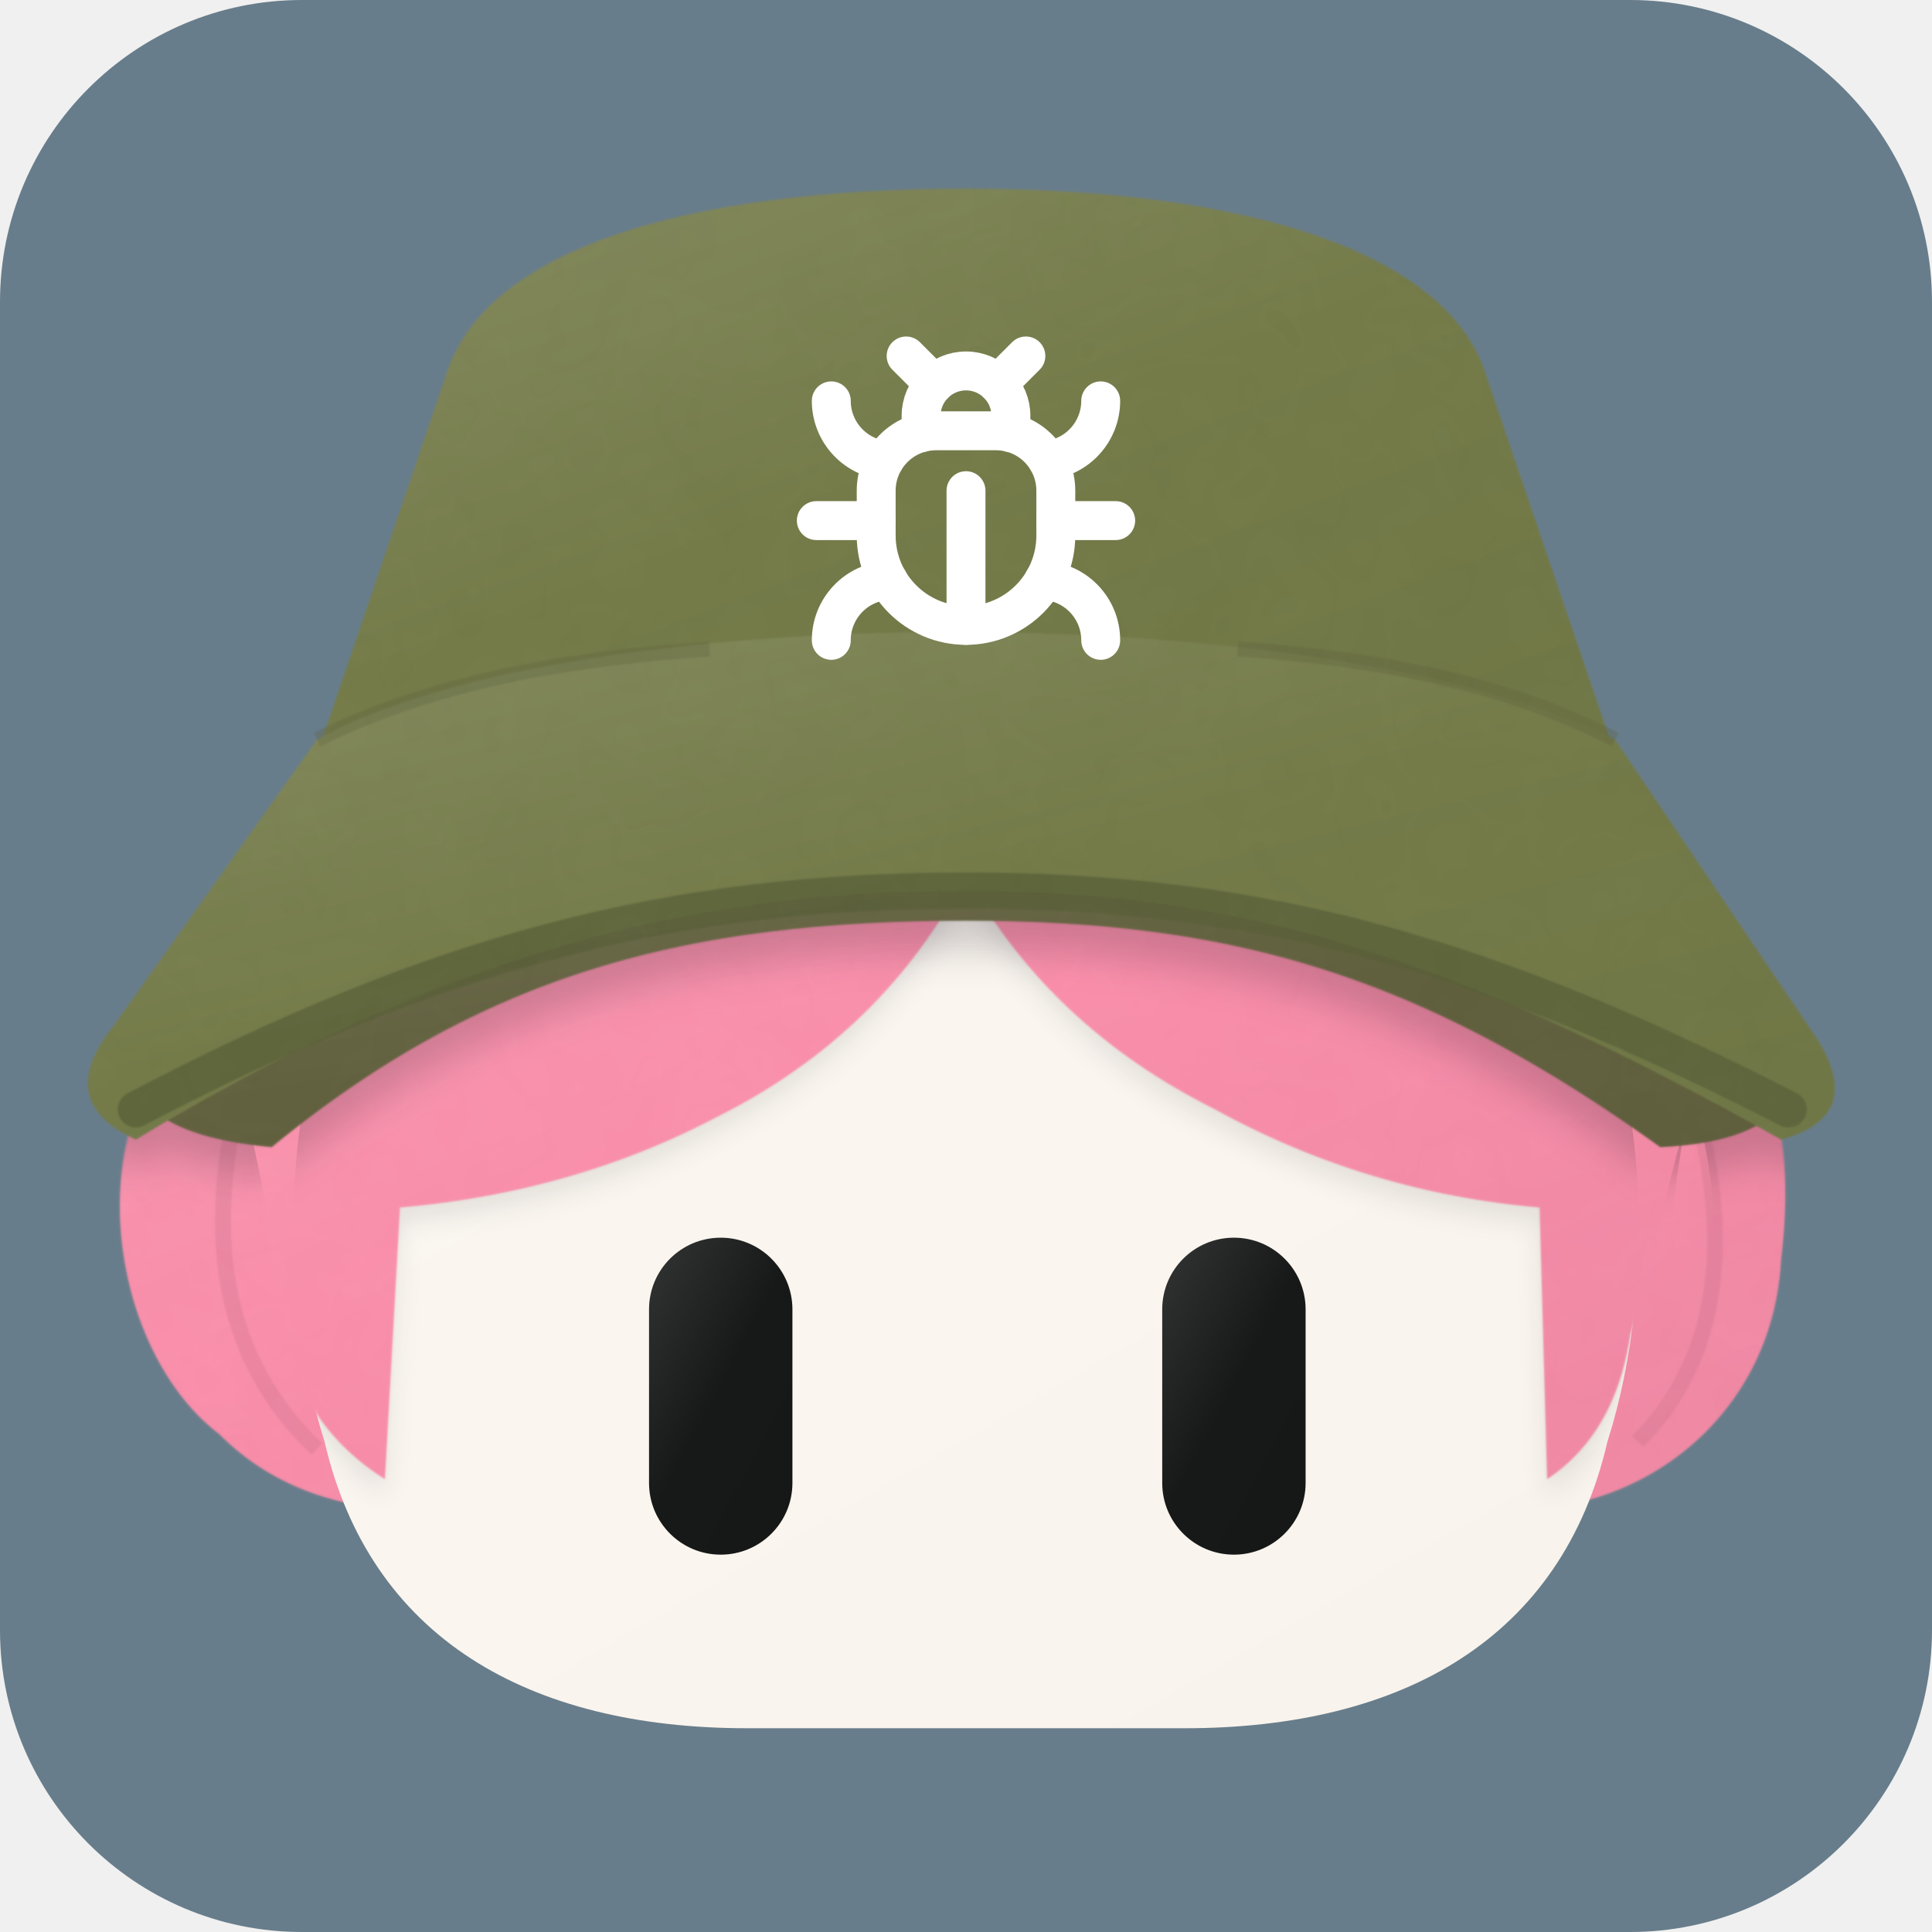
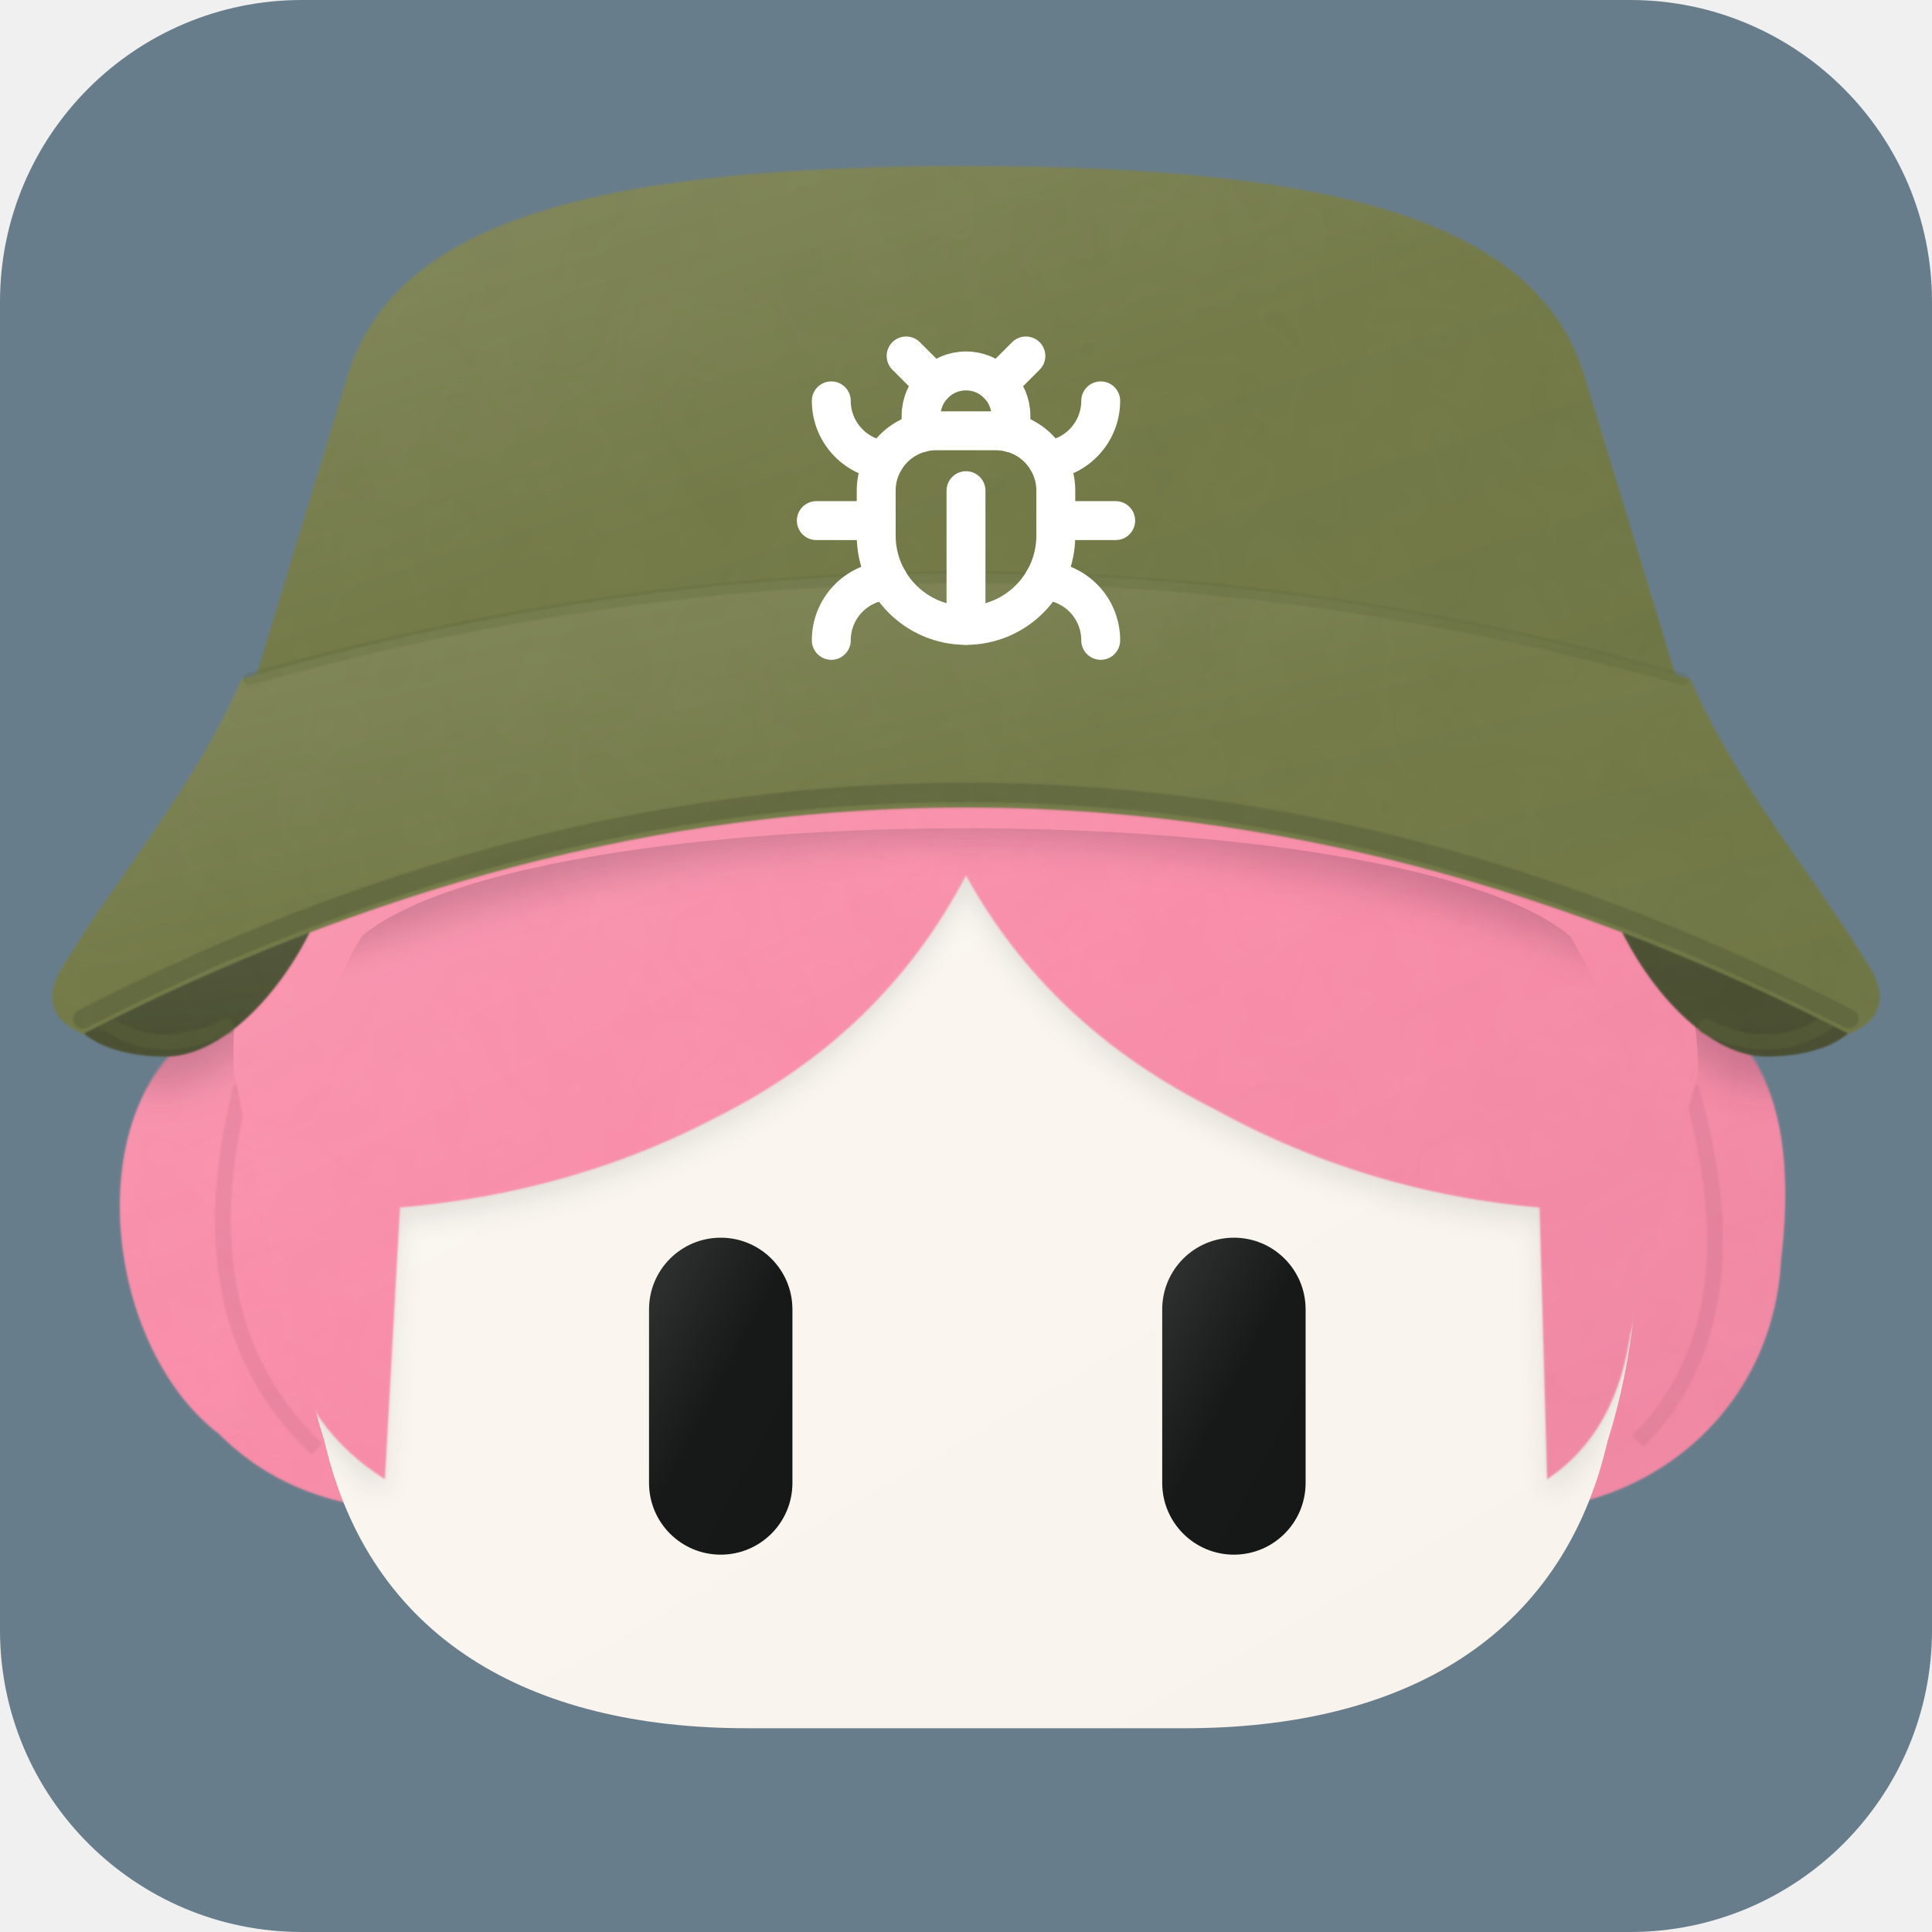
<svg xmlns="http://www.w3.org/2000/svg" viewBox="0 0 256 256" width="256" height="256" role="img">
  <defs>
    <clipPath id="avatar-contact-receiver-fringe-hair-curtain-face-round" clipPathUnits="userSpaceOnUse">
      <path d="M48 124C38 140 36 169 43 191C49 217 70 229 99 229H157C186 229 207 217 213 191C220 169 218 140 208 124C185 105 71 105 48 124Z" fill="#000000" />
    </clipPath>
    <filter id="avatar-contact-shadow-fringe-hair-curtain-face-round" filterUnits="userSpaceOnUse" x="0" y="0" width="256" height="256" color-interpolation-filters="sRGB">
      <feGaussianBlur in="SourceAlpha" stdDeviation="1.6" />
      <feOffset dy="2" result="contact-alpha" />
      <feFlood flood-color="#201a28" flood-opacity="0.09" />
      <feComposite in2="contact-alpha" operator="in" />
    </filter>
    <clipPath id="avatar-contact-receiver-hat-hat-bucket-hair-curtain-hair-crop-back-face-round" clipPathUnits="userSpaceOnUse">
      <path d="M48 124C38 140 36 169 43 191C49 217 70 229 99 229H157C186 229 207 217 213 191C220 169 218 140 208 124C185 105 71 105 48 124Z" fill="#000000" />
      <path d="M31 142C29 106 68 85 128 85C188 85 225 107 225 142L216 177Q214 190 205 196L204 160Q181 158 161 147Q139 136 128 116Q117 137 95 148Q76 158 53 160L51 196Q40 189 38 177Z" fill="#000000" />
      <path d="M32 134C10 140 12 177 29 190Q38 199 52 200H203C220 199 235 186 236 167Q239 142 226 134C216 92 181 84 128 84C75 84 39 94 32 134Z" fill="#000000" />
      <path d="M32 144Q24 175 42 192M224 144Q233 175 217 191" fill="none" stroke="#000000" stroke-width="2.1" stroke-opacity="0.25" />
    </clipPath>
    <filter id="avatar-contact-shadow-hat-hat-bucket-hair-curtain-hair-crop-back-face-round" filterUnits="userSpaceOnUse" x="0" y="0" width="256" height="256" color-interpolation-filters="sRGB">
      <feGaussianBlur in="SourceAlpha" stdDeviation="2.4" />
      <feOffset dy="4" result="contact-alpha" />
      <feFlood flood-color="#201a28" flood-opacity="0.19" />
      <feComposite in2="contact-alpha" operator="in" />
    </filter>
    <filter id="avatar-soft-material-v1" x="-2%" y="-2%" width="104%" height="104%" color-interpolation-filters="sRGB">
      <feTurbulence type="fractalNoise" baseFrequency="0.08" numOctaves="3" seed="17" result="grain" />
      <feColorMatrix in="grain" type="matrix" values="0.213 0.715 0.072 0 0 0.213 0.715 0.072 0 0 0.213 0.715 0.072 0 0 0 0 0 0.03 0" result="faint-grain" />
      <feComposite in="faint-grain" in2="SourceGraphic" operator="in" result="clipped-grain" />
      <feBlend in="SourceGraphic" in2="clipped-grain" mode="soft-light" result="material" />
      <feGaussianBlur in="material" stdDeviation="0.16" />
    </filter>
    <linearGradient id="avatar-face-faf5ee" x1="0%" y1="0%" x2="85%" y2="100%">
      <stop offset="0%" stop-color="#fbf8f2" />
      <stop offset="52%" stop-color="#faf5ee" />
      <stop offset="100%" stop-color="#f8f3ec" />
    </linearGradient>
    <linearGradient id="avatar-hair-f98eaa" x1="0%" y1="0%" x2="85%" y2="100%">
      <stop offset="0%" stop-color="#fa9cb4" />
      <stop offset="52%" stop-color="#f98eaa" />
      <stop offset="100%" stop-color="#f089a4" />
    </linearGradient>
    <linearGradient id="avatar-hat-747b49" x1="0%" y1="0%" x2="85%" y2="100%">
      <stop offset="0%" stop-color="#858b5f" />
      <stop offset="52%" stop-color="#747b49" />
      <stop offset="100%" stop-color="#707746" />
    </linearGradient>
    <linearGradient id="avatar-eyes-171918" x1="0%" y1="0%" x2="85%" y2="100%">
      <stop offset="0%" stop-color="#333534" />
      <stop offset="52%" stop-color="#171918" />
      <stop offset="100%" stop-color="#161817" />
    </linearGradient>
    <linearGradient id="avatar-badge-ffffff" x1="0%" y1="0%" x2="85%" y2="100%">
      <stop offset="0%" stop-color="#ffffff" />
      <stop offset="52%" stop-color="#ffffff" />
      <stop offset="100%" stop-color="#f6f6f6" />
    </linearGradient>
  </defs>
  <rect width="256" height="256" rx="40" fill="#687d8b" />
  <g color="#c26f85" filter="url(#avatar-soft-material-v1)">
    <path d="M32 134C10 140 12 177 29 190Q38 199 52 200H203C220 199 235 186 236 167Q239 142 226 134C216 92 181 84 128 84C75 84 39 94 32 134Z" fill="url(#avatar-hair-f98eaa)" />
    <path d="M32 144Q24 175 42 192M224 144Q233 175 217 191" fill="none" stroke="#c26f85" stroke-width="2.1" stroke-opacity="0.25" />
  </g>
  <g color="url(#avatar-face-faf5ee)">
    <path d="M48 124C38 140 36 169 43 191C49 217 70 229 99 229H157C186 229 207 217 213 191C220 169 218 140 208 124C185 105 71 105 48 124Z" fill="url(#avatar-face-faf5ee)" />
  </g>
  <g data-layer="contact-shadow-fringe-hair-curtain-face-round" clip-path="url(#avatar-contact-receiver-fringe-hair-curtain-face-round)">
    <g filter="url(#avatar-contact-shadow-fringe-hair-curtain-face-round)">
      <g color="#000000">
        <path d="M31 142C29 106 68 85 128 85C188 85 225 107 225 142L216 177Q214 190 205 196L204 160Q181 158 161 147Q139 136 128 116Q117 137 95 148Q76 158 53 160L51 196Q40 189 38 177Z" fill="#000000" />
      </g>
    </g>
  </g>
  <g color="#c26f85" filter="url(#avatar-soft-material-v1)">
    <path d="M31 142C29 106 68 85 128 85C188 85 225 107 225 142L216 177Q214 190 205 196L204 160Q181 158 161 147Q139 136 128 116Q117 137 95 148Q76 158 53 160L51 196Q40 189 38 177Z" fill="url(#avatar-hair-f98eaa)" />
  </g>
  <g data-layer="contact-shadow-hat-hat-bucket-hair-curtain-hair-crop-back-face-round" clip-path="url(#avatar-contact-receiver-hat-hat-bucket-hair-curtain-hair-crop-back-face-round)">
    <g filter="url(#avatar-contact-shadow-hat-hat-bucket-hair-curtain-hair-crop-back-face-round)">
      <g color="#000000">
-         <path d="M42 100L59 50C64 33 91 25 128 25C164 25 192 33 197 50L214 100Q128 76 42 100Z" fill="#000000" />
-         <path d="M18 137C72 104 181 104 237 137Q241 151 220 152C188 129 163 122 128 122C91 122 64 129 36 152Q14 150 18 137Z" fill="#000000" />
-         <path d="M18 137C72 104 181 104 237 137Q241 151 220 152C188 129 163 122 128 122C91 122 64 129 36 152Q14 150 18 137Z" fill="#301a26" fill-opacity="0.26" />
-         <path d="M42 98C76 79 176 79 214 98L241 138Q247 148 236 151C195 128 166 118 128 118C89 118 56 128 18 151Q7 146 15 136Z" fill="#000000" />
-         <path d="M18 147C58 126 89 118 128 118C168 118 198 127 237 147" fill="none" stroke="#000000" stroke-width="4.8" stroke-linecap="round" stroke-opacity="0.76" />
-         <path d="M42 98Q62 88 94 86M164 86Q195 88 214 98" fill="none" stroke="#000000" stroke-width="2" stroke-opacity="0.3" />
+         <path d="M32 96L46 50C52 30 77 22 128 22C179 22 204 30 210 50L224 96Q128 74 32 96Z" fill="#000000" />
+         <path d="M10 128C18 119 33 116 43 119C39 130 30 140 22 140C12 140 6 135 10 128ZM246 128C238 119 223 116 213 119C217 130 226 140 234 140C244 140 250 135 246 128Z" fill="#000000" />
+         <path d="M10 128C18 119 33 116 43 119C39 130 30 140 22 140C12 140 6 135 10 128ZM246 128C238 119 223 116 213 119C217 130 226 140 234 140C244 140 250 135 246 128Z" fill="#171918" fill-opacity="0.42" />
+         <path d="M12 134Q20 141 30 136M244 134Q236 141 226 136" fill="none" stroke="#000000" stroke-width="2" stroke-opacity="0.5" stroke-linecap="round" />
+         <path d="M32 90Q128 62 224 90C230 104 241 117 247 127Q252 134 245 137C208 118 169 107 128 107C87 107 48 118 11 137Q4 134 9 127C15 117 26 104 32 90Z" fill="#000000" />
+         <path d="M11 135C48 116 87 105 128 105C169 105 208 116 245 135" fill="none" stroke="#000000" stroke-width="2.6" stroke-opacity="0.56" stroke-linecap="round" />
+         <path d="M33 90Q128 63 223 90" fill="none" stroke="#000000" stroke-width="1.6" stroke-opacity="0.26" stroke-linecap="round" />
      </g>
    </g>
  </g>
  <g color="#5a6039" filter="url(#avatar-soft-material-v1)">
-     <path d="M42 100L59 50C64 33 91 25 128 25C164 25 192 33 197 50L214 100Q128 76 42 100Z" fill="url(#avatar-hat-747b49)" />
-     <path d="M18 137C72 104 181 104 237 137Q241 151 220 152C188 129 163 122 128 122C91 122 64 129 36 152Q14 150 18 137Z" fill="url(#avatar-hat-747b49)" />
-     <path d="M18 137C72 104 181 104 237 137Q241 151 220 152C188 129 163 122 128 122C91 122 64 129 36 152Q14 150 18 137Z" fill="#301a26" fill-opacity="0.26" />
-     <path d="M42 98C76 79 176 79 214 98L241 138Q247 148 236 151C195 128 166 118 128 118C89 118 56 128 18 151Q7 146 15 136Z" fill="url(#avatar-hat-747b49)" />
-     <path d="M18 147C58 126 89 118 128 118C168 118 198 127 237 147" fill="none" stroke="#5a6039" stroke-width="4.8" stroke-linecap="round" stroke-opacity="0.76" />
-     <path d="M42 98Q62 88 94 86M164 86Q195 88 214 98" fill="none" stroke="#5a6039" stroke-width="2" stroke-opacity="0.3" />
+     <path d="M32 96L46 50C52 30 77 22 128 22C179 22 204 30 210 50L224 96Q128 74 32 96Z" fill="url(#avatar-hat-747b49)" />
+     <path d="M10 128C18 119 33 116 43 119C39 130 30 140 22 140C12 140 6 135 10 128ZM246 128C238 119 223 116 213 119C217 130 226 140 234 140C244 140 250 135 246 128Z" fill="url(#avatar-hat-747b49)" />
+     <path d="M10 128C18 119 33 116 43 119C39 130 30 140 22 140C12 140 6 135 10 128ZM246 128C238 119 223 116 213 119C217 130 226 140 234 140C244 140 250 135 246 128Z" fill="#171918" fill-opacity="0.42" />
+     <path d="M12 134Q20 141 30 136M244 134Q236 141 226 136" fill="none" stroke="#5a6039" stroke-width="2" stroke-opacity="0.5" stroke-linecap="round" />
+     <path d="M32 90Q128 62 224 90C230 104 241 117 247 127Q252 134 245 137C208 118 169 107 128 107C87 107 48 118 11 137Q4 134 9 127C15 117 26 104 32 90Z" fill="url(#avatar-hat-747b49)" />
+     <path d="M11 135C48 116 87 105 128 105C169 105 208 116 245 135" fill="none" stroke="#5a6039" stroke-width="2.6" stroke-opacity="0.56" stroke-linecap="round" />
+     <path d="M33 90Q128 63 223 90" fill="none" stroke="#5a6039" stroke-width="1.6" stroke-opacity="0.26" stroke-linecap="round" />
  </g>
  <g data-layer="hat-badge" transform="translate(128 67) rotate(0) scale(0.85) translate(-128 -64)">
    <g transform="translate(128 64) scale(0.21875) translate(-128 -128)">
      <g color="#ffffff">
        <path d="M12 20v-9" fill="none" stroke="#ffffff" stroke-width="2.6" stroke-linecap="round" stroke-linejoin="round" transform="scale(10.66667)" />
        <path d="M14 7a4 4 0 0 1 4 4v3a6 6 0 0 1-12 0v-3a4 4 0 0 1 4-4z" fill="none" stroke="#ffffff" stroke-width="2.6" stroke-linecap="round" stroke-linejoin="round" transform="scale(10.66667)" />
        <path d="M14.12 3.88 16 2" fill="none" stroke="#ffffff" stroke-width="2.6" stroke-linecap="round" stroke-linejoin="round" transform="scale(10.66667)" />
        <path d="M21 21a4 4 0 0 0-3.81-4" fill="none" stroke="#ffffff" stroke-width="2.6" stroke-linecap="round" stroke-linejoin="round" transform="scale(10.66667)" />
        <path d="M21 5a4 4 0 0 1-3.55 3.97" fill="none" stroke="#ffffff" stroke-width="2.6" stroke-linecap="round" stroke-linejoin="round" transform="scale(10.66667)" />
        <path d="M22 13h-4" fill="none" stroke="#ffffff" stroke-width="2.6" stroke-linecap="round" stroke-linejoin="round" transform="scale(10.66667)" />
        <path d="M3 21a4 4 0 0 1 3.81-4" fill="none" stroke="#ffffff" stroke-width="2.6" stroke-linecap="round" stroke-linejoin="round" transform="scale(10.66667)" />
        <path d="M3 5a4 4 0 0 0 3.55 3.97" fill="none" stroke="#ffffff" stroke-width="2.6" stroke-linecap="round" stroke-linejoin="round" transform="scale(10.66667)" />
        <path d="M6 13H2" fill="none" stroke="#ffffff" stroke-width="2.6" stroke-linecap="round" stroke-linejoin="round" transform="scale(10.66667)" />
        <path d="m8 2 1.88 1.88" fill="none" stroke="#ffffff" stroke-width="2.6" stroke-linecap="round" stroke-linejoin="round" transform="scale(10.66667)" />
        <path d="M9 7.13V6a3 3 0 1 1 6 0v1.13" fill="none" stroke="#ffffff" stroke-width="2.6" stroke-linecap="round" stroke-linejoin="round" transform="scale(10.66667)" />
      </g>
    </g>
  </g>
  <g data-layer="state" data-state="idle">
    <rect x="86" y="164" width="19" height="42" rx="9.5" fill="url(#avatar-eyes-171918)" />
    <rect x="154" y="164" width="19" height="42" rx="9.5" fill="url(#avatar-eyes-171918)" />
  </g>
</svg>
